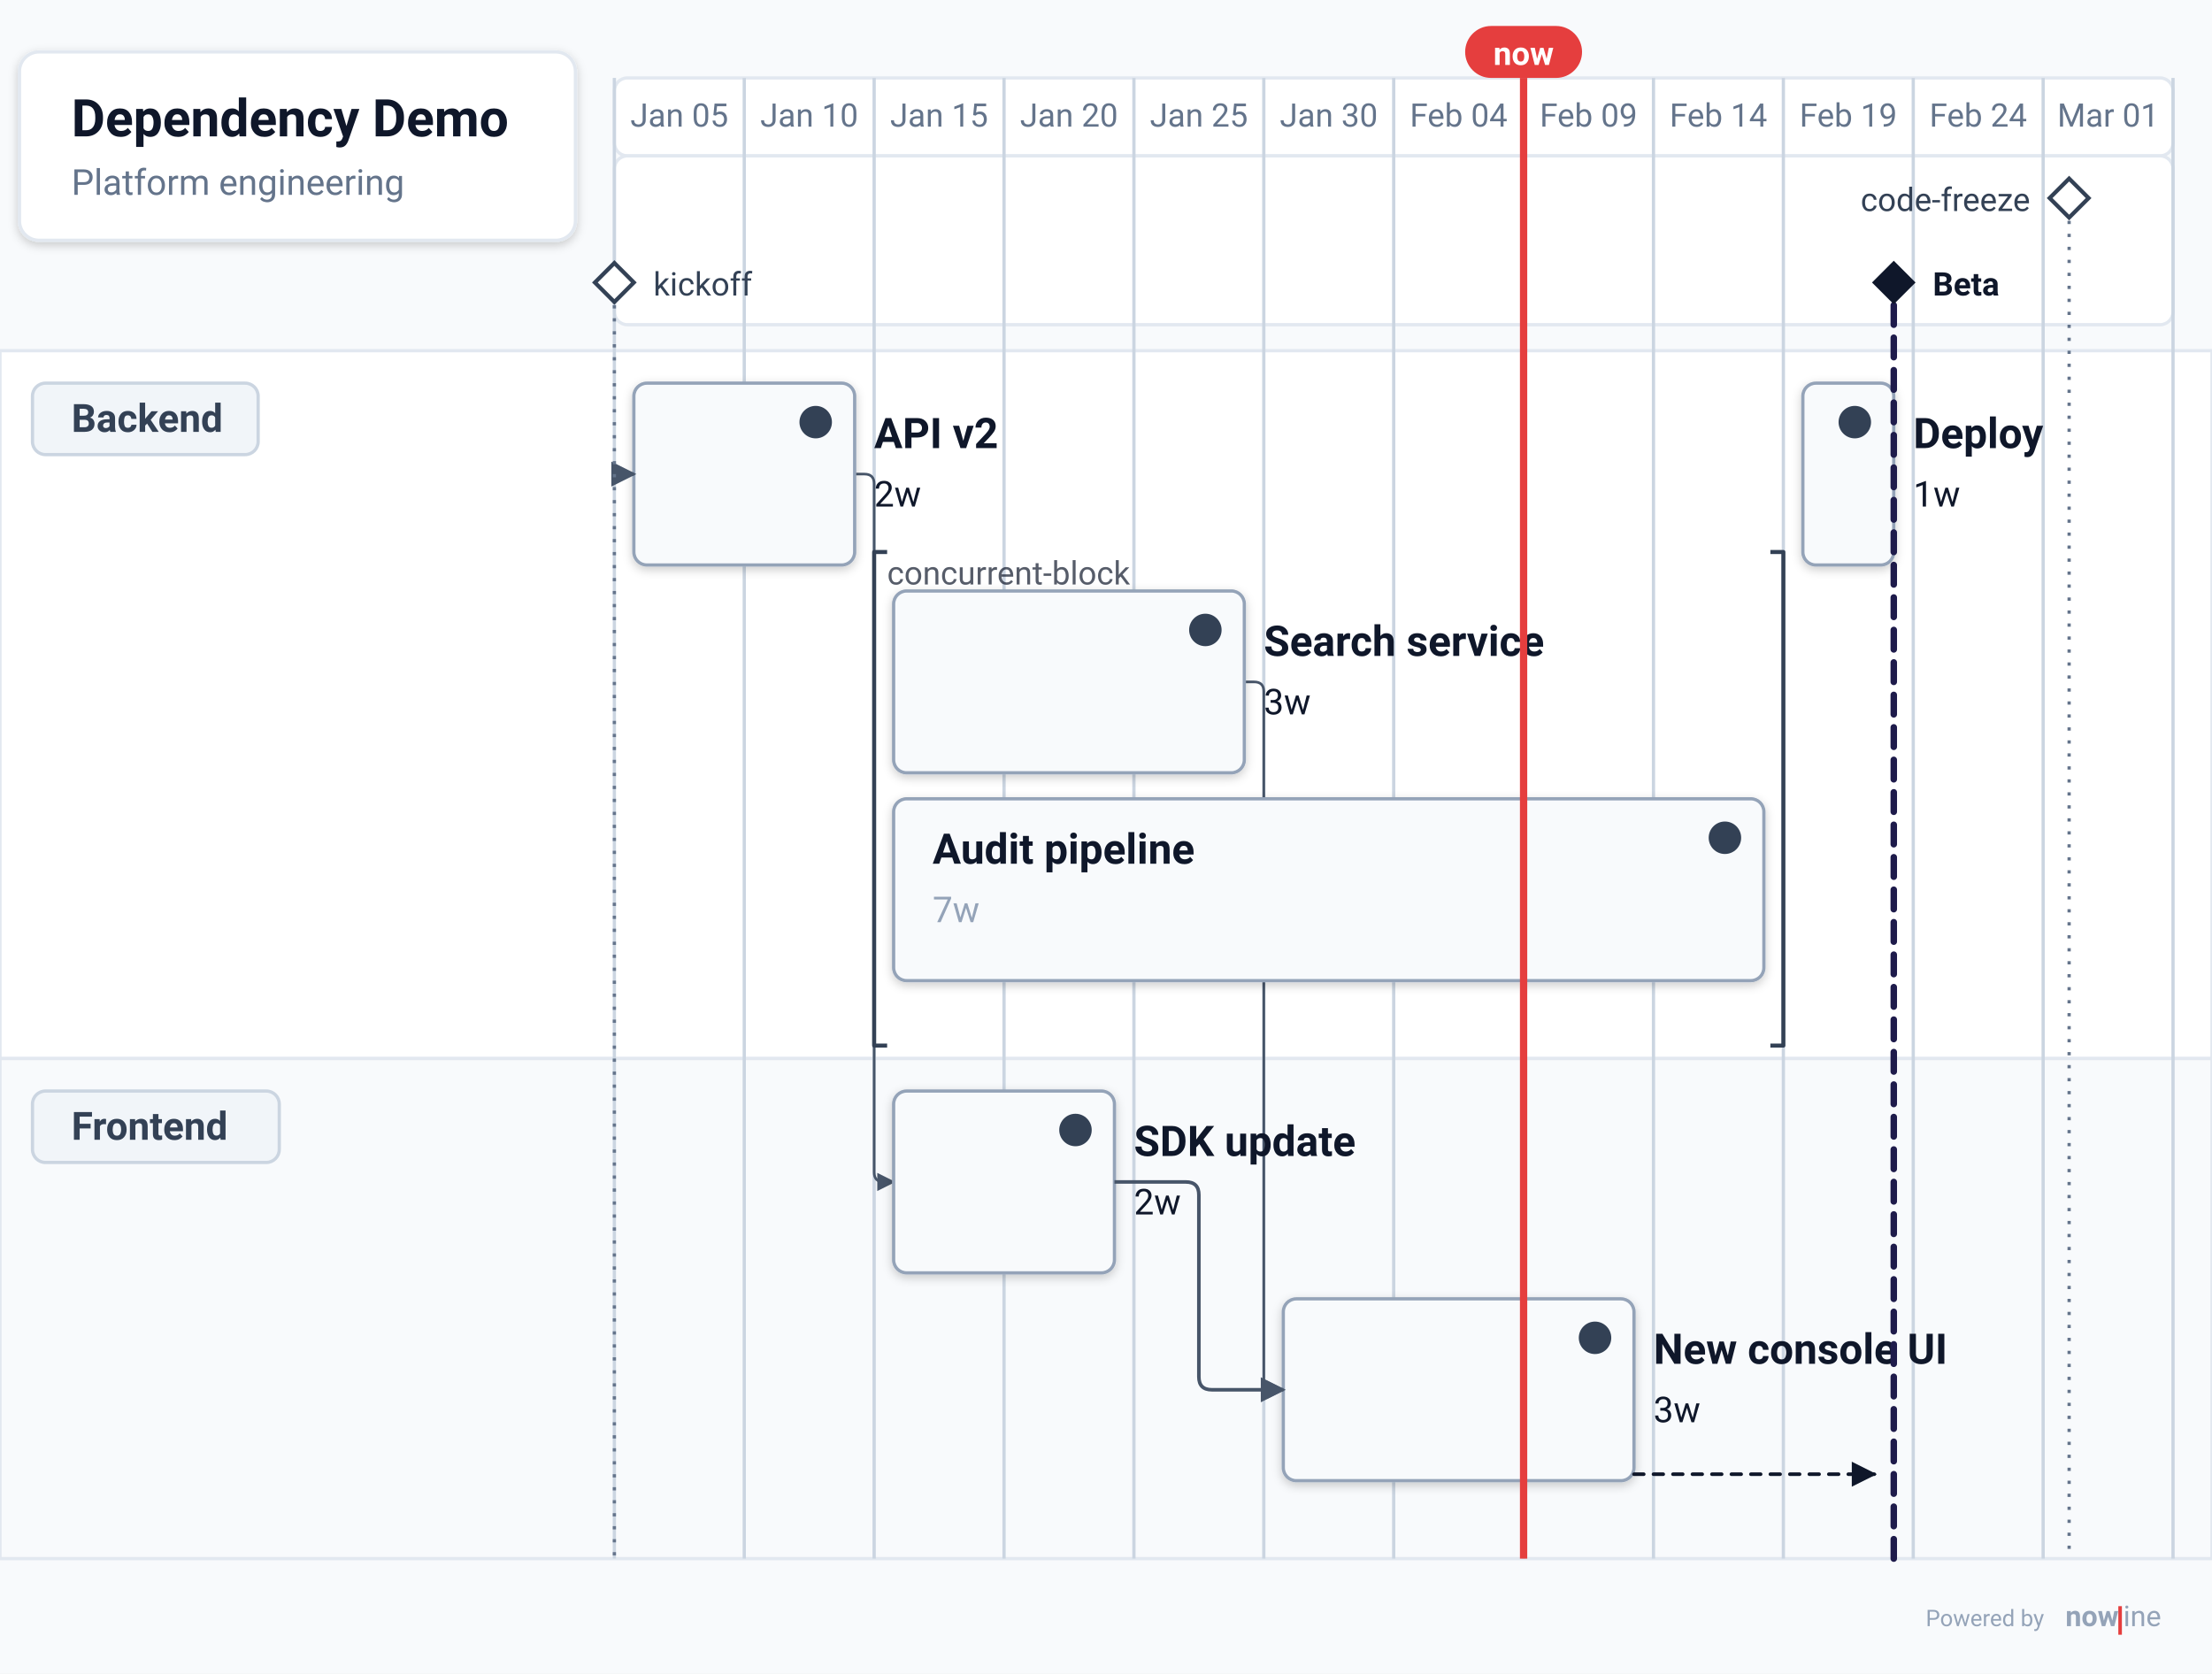
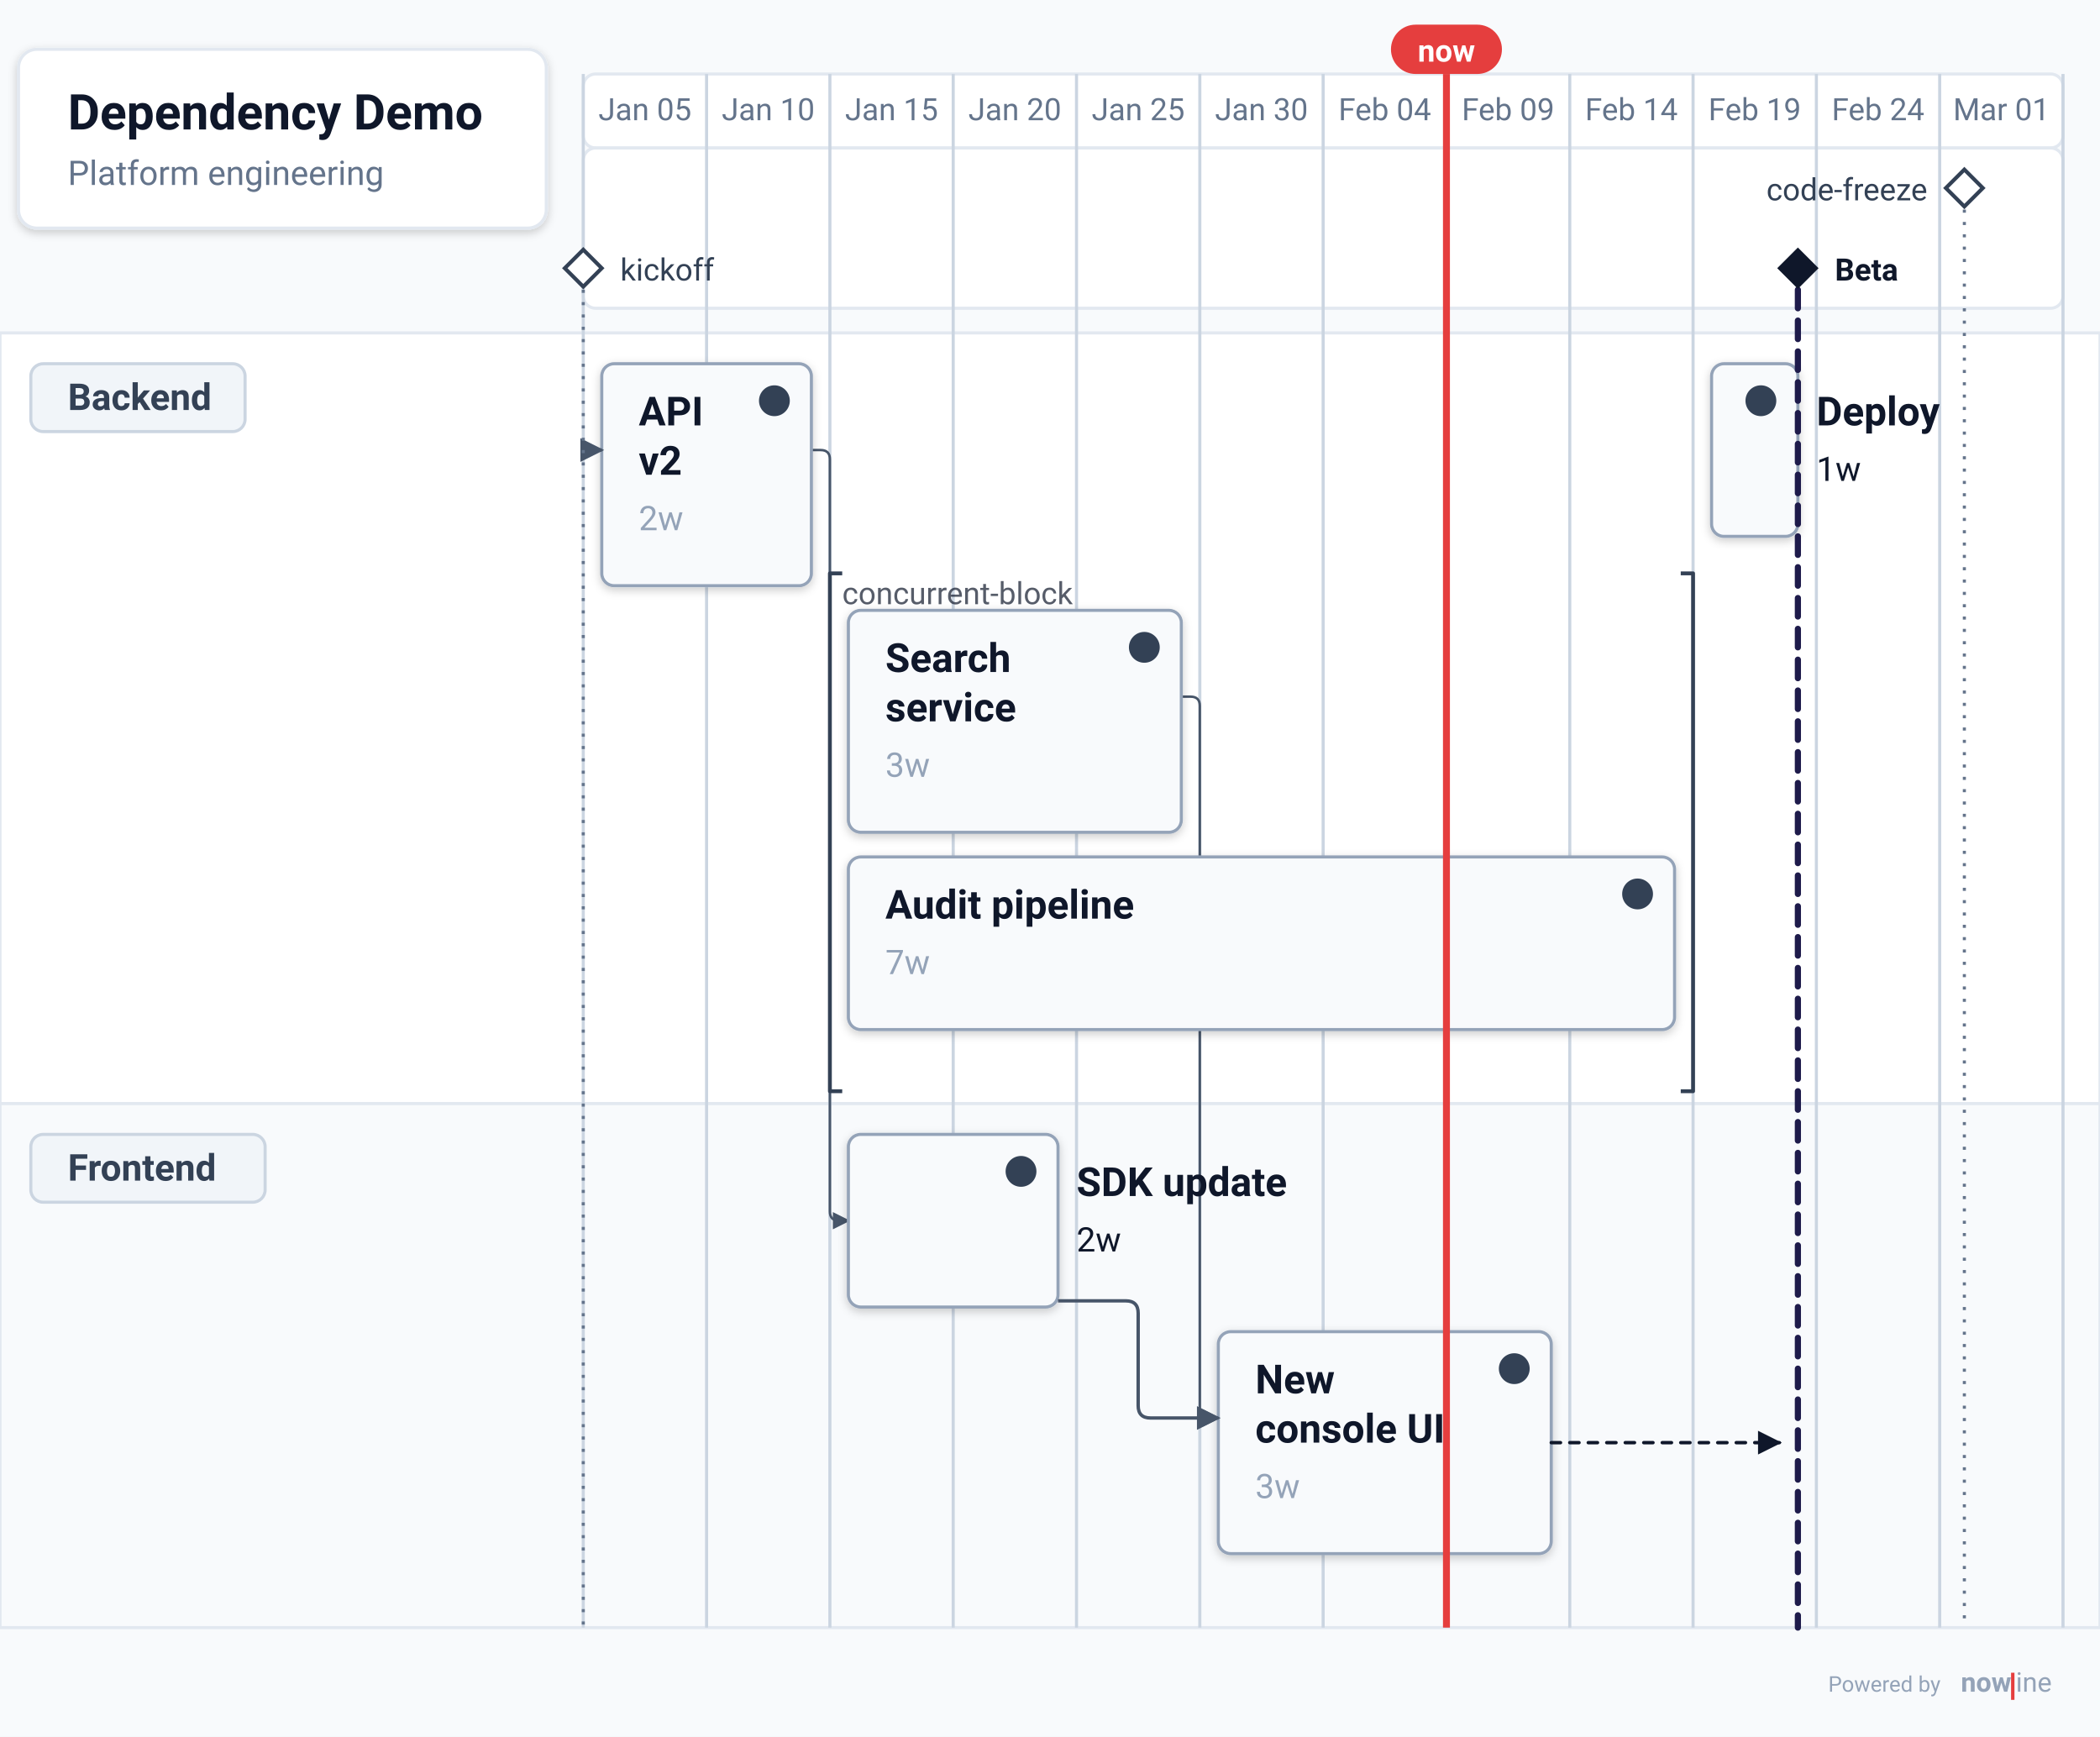
- <svg xmlns="http://www.w3.org/2000/svg" data-generator="nowline" data-theme="light" height="515.44" viewBox="0 0 681.2 515.44" width="681.2">
+ <svg xmlns="http://www.w3.org/2000/svg" data-generator="nowline" data-theme="light" height="563.44" viewBox="0 0 681.2 563.44" width="681.2">
  <defs>
    <filter height="200%" id="nl-0-root-shadow-subtle" width="200%" x="-50%" y="-50%">
      <feGaussianBlur in="SourceAlpha" stdDeviation="1.5" />
      <feOffset dx="0" dy="1" result="offsetblur" />
      <feComponentTransfer>
        <feFuncA type="linear" slope="0.2" />
      </feComponentTransfer>
      <feMerge>
        <feMergeNode />
        <feMergeNode in="SourceGraphic" />
      </feMerge>
    </filter>
    <filter height="200%" id="nl-0-root-shadow-soft" width="200%" x="-50%" y="-50%">
      <feGaussianBlur in="SourceAlpha" stdDeviation="5" />
      <feOffset dx="0" dy="3" result="offsetblur" />
      <feComponentTransfer>
        <feFuncA type="linear" slope="0.3" />
      </feComponentTransfer>
      <feMerge>
        <feMergeNode />
        <feMergeNode in="SourceGraphic" />
      </feMerge>
    </filter>
    <filter height="200%" id="nl-0-root-shadow-hard" width="200%" x="-50%" y="-50%">
      <feGaussianBlur in="SourceAlpha" stdDeviation="0" />
      <feOffset dx="2" dy="2" result="offsetblur" />
      <feComponentTransfer>
        <feFuncA type="linear" slope="0.45" />
      </feComponentTransfer>
      <feMerge>
        <feMergeNode />
        <feMergeNode in="SourceGraphic" />
      </feMerge>
    </filter>
    <marker id="nl-arrow" viewBox="0 0 10 10" refX="9" refY="5" markerWidth="7" markerHeight="7" orient="auto">
      <path d="M 0 0 L 10 5 L 0 10 z" fill="#475569" />
    </marker>
    <marker id="nl-arrow-light" viewBox="0 0 10 10" refX="9" refY="5" markerWidth="7" markerHeight="7" orient="auto">
      <path d="M 0 0 L 10 5 L 0 10 z" fill="#94a3b8" />
    </marker>
    <marker id="nl-arrow-dark" viewBox="0 0 10 10" refX="9" refY="5" markerWidth="7" markerHeight="7" orient="auto">
      <path d="M 0 0 L 10 5 L 0 10 z" fill="#0f172a" />
    </marker>
  </defs>
-   <rect fill="#f8fafc" height="515.44" width="681.2" x="0" y="0" />
+   <rect fill="#f8fafc" height="563.44" width="681.2" x="0" y="0" />
  <g data-layer="timeline">
    <rect fill="#ffffff" height="24" rx="4" ry="4" stroke="#e2e8f0" stroke-width="1" width="480" x="189.2" y="24" />
    <rect fill="#ffffff" height="52" rx="4" ry="4" stroke="#e2e8f0" stroke-width="1" width="480" x="189.2" y="48" />
    <text fill="#64748b" font-family="system-ui, -apple-system, &quot;Segoe UI&quot;, Roboto, sans-serif" font-size="10" text-anchor="middle" x="209.2" y="39">Jan 05</text>
    <text fill="#64748b" font-family="system-ui, -apple-system, &quot;Segoe UI&quot;, Roboto, sans-serif" font-size="10" text-anchor="middle" x="249.2" y="39">Jan 10</text>
    <text fill="#64748b" font-family="system-ui, -apple-system, &quot;Segoe UI&quot;, Roboto, sans-serif" font-size="10" text-anchor="middle" x="289.2" y="39">Jan 15</text>
    <text fill="#64748b" font-family="system-ui, -apple-system, &quot;Segoe UI&quot;, Roboto, sans-serif" font-size="10" text-anchor="middle" x="329.2" y="39">Jan 20</text>
    <text fill="#64748b" font-family="system-ui, -apple-system, &quot;Segoe UI&quot;, Roboto, sans-serif" font-size="10" text-anchor="middle" x="369.2" y="39">Jan 25</text>
    <text fill="#64748b" font-family="system-ui, -apple-system, &quot;Segoe UI&quot;, Roboto, sans-serif" font-size="10" text-anchor="middle" x="409.2" y="39">Jan 30</text>
    <text fill="#64748b" font-family="system-ui, -apple-system, &quot;Segoe UI&quot;, Roboto, sans-serif" font-size="10" text-anchor="middle" x="449.2" y="39">Feb 04</text>
    <text fill="#64748b" font-family="system-ui, -apple-system, &quot;Segoe UI&quot;, Roboto, sans-serif" font-size="10" text-anchor="middle" x="489.2" y="39">Feb 09</text>
    <text fill="#64748b" font-family="system-ui, -apple-system, &quot;Segoe UI&quot;, Roboto, sans-serif" font-size="10" text-anchor="middle" x="529.2" y="39">Feb 14</text>
    <text fill="#64748b" font-family="system-ui, -apple-system, &quot;Segoe UI&quot;, Roboto, sans-serif" font-size="10" text-anchor="middle" x="569.2" y="39">Feb 19</text>
    <text fill="#64748b" font-family="system-ui, -apple-system, &quot;Segoe UI&quot;, Roboto, sans-serif" font-size="10" text-anchor="middle" x="609.2" y="39">Feb 24</text>
    <text fill="#64748b" font-family="system-ui, -apple-system, &quot;Segoe UI&quot;, Roboto, sans-serif" font-size="10" text-anchor="middle" x="649.2" y="39">Mar 01</text>
  </g>
  <g data-id="backend" data-layer="swimlane-bg">
-     <rect fill="#ffffff" height="218" stroke="#e2e8f0" stroke-width="1" width="681.2" x="0" y="108" />
+     <rect fill="#ffffff" height="250" stroke="#e2e8f0" stroke-width="1" width="681.2" x="0" y="108" />
  </g>
  <g data-id="frontend" data-layer="swimlane-bg">
-     <rect fill="#f8fafc" height="154" stroke="#e2e8f0" stroke-width="1" width="681.2" x="0" y="326" />
+     <rect fill="#f8fafc" height="170" stroke="#e2e8f0" stroke-width="1" width="681.2" x="0" y="358" />
  </g>
  <g data-layer="grid">
-     <line stroke="#cbd5e1" stroke-width="1" x1="189.2" x2="189.2" y1="24" y2="480" />
-     <line stroke="#cbd5e1" stroke-width="1" x1="229.2" x2="229.2" y1="24" y2="480" />
-     <line stroke="#cbd5e1" stroke-width="1" x1="269.2" x2="269.2" y1="24" y2="480" />
-     <line stroke="#cbd5e1" stroke-width="1" x1="309.2" x2="309.2" y1="24" y2="480" />
-     <line stroke="#cbd5e1" stroke-width="1" x1="349.2" x2="349.2" y1="24" y2="480" />
-     <line stroke="#cbd5e1" stroke-width="1" x1="389.2" x2="389.2" y1="24" y2="480" />
-     <line stroke="#cbd5e1" stroke-width="1" x1="429.2" x2="429.2" y1="24" y2="480" />
-     <line stroke="#cbd5e1" stroke-width="1" x1="469.2" x2="469.2" y1="24" y2="480" />
-     <line stroke="#cbd5e1" stroke-width="1" x1="509.2" x2="509.2" y1="24" y2="480" />
-     <line stroke="#cbd5e1" stroke-width="1" x1="549.2" x2="549.2" y1="24" y2="480" />
-     <line stroke="#cbd5e1" stroke-width="1" x1="589.2" x2="589.2" y1="24" y2="480" />
-     <line stroke="#cbd5e1" stroke-width="1" x1="629.2" x2="629.2" y1="24" y2="480" />
-     <line stroke="#cbd5e1" stroke-width="1" x1="669.2" x2="669.2" y1="24" y2="480" />
+     <line stroke="#cbd5e1" stroke-width="1" x1="189.2" x2="189.2" y1="24" y2="528" />
+     <line stroke="#cbd5e1" stroke-width="1" x1="229.2" x2="229.2" y1="24" y2="528" />
+     <line stroke="#cbd5e1" stroke-width="1" x1="269.2" x2="269.2" y1="24" y2="528" />
+     <line stroke="#cbd5e1" stroke-width="1" x1="309.2" x2="309.2" y1="24" y2="528" />
+     <line stroke="#cbd5e1" stroke-width="1" x1="349.2" x2="349.2" y1="24" y2="528" />
+     <line stroke="#cbd5e1" stroke-width="1" x1="389.2" x2="389.2" y1="24" y2="528" />
+     <line stroke="#cbd5e1" stroke-width="1" x1="429.2" x2="429.2" y1="24" y2="528" />
+     <line stroke="#cbd5e1" stroke-width="1" x1="469.2" x2="469.2" y1="24" y2="528" />
+     <line stroke="#cbd5e1" stroke-width="1" x1="509.2" x2="509.2" y1="24" y2="528" />
+     <line stroke="#cbd5e1" stroke-width="1" x1="549.2" x2="549.2" y1="24" y2="528" />
+     <line stroke="#cbd5e1" stroke-width="1" x1="589.2" x2="589.2" y1="24" y2="528" />
+     <line stroke="#cbd5e1" stroke-width="1" x1="629.2" x2="629.2" y1="24" y2="528" />
+     <line stroke="#cbd5e1" stroke-width="1" x1="669.2" x2="669.2" y1="24" y2="528" />
  </g>
-   <path d="M263.2 146 L266.2 146 Q269.2 146 269.2 149 L269.2 361 Q269.2 364 272.2 364 L275.2 364" fill="none" marker-end="url(#nl-arrow)" stroke="#475569" stroke-linejoin="round" stroke-width="0.8" />
-   <path d="M383.2 210 L386.2 210 Q389.2 210 389.2 213 L389.2 425 Q389.2 428 392.2 428 L395.2 428" fill="none" marker-end="url(#nl-arrow)" stroke="#475569" stroke-linejoin="round" stroke-width="0.8" />
+   <path d="M263.2 146 L266.2 146 Q269.2 146 269.2 149 L269.2 393 Q269.2 396 272.2 396 L275.2 396" fill="none" marker-end="url(#nl-arrow)" stroke="#475569" stroke-linejoin="round" stroke-width="0.8" />
+   <path d="M383.2 226 L386.2 226 Q389.2 226 389.2 229 L389.2 457 Q389.2 460 392.2 460 L395.2 460" fill="none" marker-end="url(#nl-arrow)" stroke="#475569" stroke-linejoin="round" stroke-width="0.8" />
  <g data-id="backend" data-layer="swimlane">
    <rect fill="#f1f5f9" height="22" rx="4" ry="4" stroke="#cbd5e1" stroke-width="1" width="69.5" x="10" y="118" />
    <text fill="#334155" font-family="system-ui, -apple-system, &quot;Segoe UI&quot;, Roboto, sans-serif" font-size="12" font-weight="600" x="22" y="133">Backend</text>
    <g data-id="api" data-layer="item">
-       <rect fill="#f8fafc" filter="url(#nl-0-root-shadow-subtle)" height="56" rx="4" ry="4" stroke="#94a3b8" stroke-width="1" width="68" x="195.2" y="118" />
+       <rect fill="#f8fafc" filter="url(#nl-0-root-shadow-subtle)" height="72" rx="4" ry="4" stroke="#94a3b8" stroke-width="1" width="68" x="195.2" y="118" />
      <circle cx="251.2" cy="130" fill="#334155" r="5" />
-       <text fill="#0f172a" font-family="system-ui, -apple-system, &quot;Segoe UI&quot;, Roboto, sans-serif" font-size="13" font-weight="600" x="269.2" y="138">API v2</text>
-       <text fill="#0f172a" font-family="system-ui, -apple-system, &quot;Segoe UI&quot;, Roboto, sans-serif" font-size="11" x="269.2" y="156">2w</text>
+       <text fill="#0f172a" font-family="system-ui, -apple-system, &quot;Segoe UI&quot;, Roboto, sans-serif" font-size="13" font-weight="600" x="207.2" y="138">API</text>
+       <text fill="#0f172a" font-family="system-ui, -apple-system, &quot;Segoe UI&quot;, Roboto, sans-serif" font-size="13" font-weight="600" x="207.2" y="154">v2</text>
+       <text fill="#94a3b8" font-family="system-ui, -apple-system, &quot;Segoe UI&quot;, Roboto, sans-serif" font-size="11" x="207.2" y="172">2w</text>
    </g>
    <g data-id="concurrent-block" data-layer="parallel">
-       <path d="M273.2 170 H269.2 V322 H273.2" fill="none" stroke="#334155" stroke-linejoin="round" stroke-width="1.25" />
-       <path d="M545.2 170 H549.2 V322 H545.2" fill="none" stroke="#334155" stroke-linejoin="round" stroke-width="1.25" />
-       <text fill="#0f172a" fill-opacity="0.7" font-family="system-ui, -apple-system, &quot;Segoe UI&quot;, Roboto, sans-serif" font-size="10" font-style="normal" font-weight="400" x="273.2" y="180">concurrent-block</text>
+       <path d="M273.2 186 H269.2 V354 H273.2" fill="none" stroke="#334155" stroke-linejoin="round" stroke-width="1.25" />
+       <path d="M545.2 186 H549.2 V354 H545.2" fill="none" stroke="#334155" stroke-linejoin="round" stroke-width="1.25" />
+       <text fill="#0f172a" fill-opacity="0.7" font-family="system-ui, -apple-system, &quot;Segoe UI&quot;, Roboto, sans-serif" font-size="10" font-style="normal" font-weight="400" x="273.2" y="196">concurrent-block</text>
      <g data-id="search" data-layer="item">
-         <rect fill="#f8fafc" filter="url(#nl-0-root-shadow-subtle)" height="56" rx="4" ry="4" stroke="#94a3b8" stroke-width="1" width="108" x="275.2" y="182" />
-         <circle cx="371.2" cy="194" fill="#334155" r="5" />
-         <text fill="#0f172a" font-family="system-ui, -apple-system, &quot;Segoe UI&quot;, Roboto, sans-serif" font-size="13" font-weight="600" x="389.2" y="202">Search service</text>
-         <text fill="#0f172a" font-family="system-ui, -apple-system, &quot;Segoe UI&quot;, Roboto, sans-serif" font-size="11" x="389.2" y="220">3w</text>
+         <rect fill="#f8fafc" filter="url(#nl-0-root-shadow-subtle)" height="72" rx="4" ry="4" stroke="#94a3b8" stroke-width="1" width="108" x="275.2" y="198" />
+         <circle cx="371.2" cy="210" fill="#334155" r="5" />
+         <text fill="#0f172a" font-family="system-ui, -apple-system, &quot;Segoe UI&quot;, Roboto, sans-serif" font-size="13" font-weight="600" x="287.2" y="218">Search</text>
+         <text fill="#0f172a" font-family="system-ui, -apple-system, &quot;Segoe UI&quot;, Roboto, sans-serif" font-size="13" font-weight="600" x="287.2" y="234">service</text>
+         <text fill="#94a3b8" font-family="system-ui, -apple-system, &quot;Segoe UI&quot;, Roboto, sans-serif" font-size="11" x="287.2" y="252">3w</text>
      </g>
      <g data-id="audit" data-layer="item">
-         <rect fill="#f8fafc" filter="url(#nl-0-root-shadow-subtle)" height="56" rx="4" ry="4" stroke="#94a3b8" stroke-width="1" width="268" x="275.2" y="246" />
-         <circle cx="531.2" cy="258" fill="#334155" r="5" />
-         <text fill="#0f172a" font-family="system-ui, -apple-system, &quot;Segoe UI&quot;, Roboto, sans-serif" font-size="13" font-weight="600" x="287.2" y="266">Audit pipeline</text>
-         <text fill="#94a3b8" font-family="system-ui, -apple-system, &quot;Segoe UI&quot;, Roboto, sans-serif" font-size="11" x="287.2" y="284">7w</text>
+         <rect fill="#f8fafc" filter="url(#nl-0-root-shadow-subtle)" height="56" rx="4" ry="4" stroke="#94a3b8" stroke-width="1" width="268" x="275.2" y="278" />
+         <circle cx="531.2" cy="290" fill="#334155" r="5" />
+         <text fill="#0f172a" font-family="system-ui, -apple-system, &quot;Segoe UI&quot;, Roboto, sans-serif" font-size="13" font-weight="600" x="287.2" y="298">Audit pipeline</text>
+         <text fill="#94a3b8" font-family="system-ui, -apple-system, &quot;Segoe UI&quot;, Roboto, sans-serif" font-size="11" x="287.2" y="316">7w</text>
      </g>
    </g>
    <g data-id="deploy" data-layer="item">
      <rect fill="#f8fafc" filter="url(#nl-0-root-shadow-subtle)" height="56" rx="4" ry="4" stroke="#94a3b8" stroke-width="1" width="28" x="555.2" y="118" />
      <circle cx="571.2" cy="130" fill="#334155" r="5" />
      <text fill="#0f172a" font-family="system-ui, -apple-system, &quot;Segoe UI&quot;, Roboto, sans-serif" font-size="13" font-weight="600" x="589.2" y="138">Deploy</text>
      <text fill="#0f172a" font-family="system-ui, -apple-system, &quot;Segoe UI&quot;, Roboto, sans-serif" font-size="11" x="589.2" y="156">1w</text>
    </g>
  </g>
  <g data-id="frontend" data-layer="swimlane">
-     <rect fill="#f1f5f9" height="22" rx="4" ry="4" stroke="#cbd5e1" stroke-width="1" width="76" x="10" y="336" />
-     <text fill="#334155" font-family="system-ui, -apple-system, &quot;Segoe UI&quot;, Roboto, sans-serif" font-size="12" font-weight="600" x="22" y="351">Frontend</text>
+     <rect fill="#f1f5f9" height="22" rx="4" ry="4" stroke="#cbd5e1" stroke-width="1" width="76" x="10" y="368" />
+     <text fill="#334155" font-family="system-ui, -apple-system, &quot;Segoe UI&quot;, Roboto, sans-serif" font-size="12" font-weight="600" x="22" y="383">Frontend</text>
    <g data-id="sdk" data-layer="item">
-       <rect fill="#f8fafc" filter="url(#nl-0-root-shadow-subtle)" height="56" rx="4" ry="4" stroke="#94a3b8" stroke-width="1" width="68" x="275.2" y="336" />
-       <circle cx="331.2" cy="348" fill="#334155" r="5" />
-       <text fill="#0f172a" font-family="system-ui, -apple-system, &quot;Segoe UI&quot;, Roboto, sans-serif" font-size="13" font-weight="600" x="349.2" y="356">SDK update</text>
-       <text fill="#0f172a" font-family="system-ui, -apple-system, &quot;Segoe UI&quot;, Roboto, sans-serif" font-size="11" x="349.2" y="374">2w</text>
+       <rect fill="#f8fafc" filter="url(#nl-0-root-shadow-subtle)" height="56" rx="4" ry="4" stroke="#94a3b8" stroke-width="1" width="68" x="275.2" y="368" />
+       <circle cx="331.2" cy="380" fill="#334155" r="5" />
+       <text fill="#0f172a" font-family="system-ui, -apple-system, &quot;Segoe UI&quot;, Roboto, sans-serif" font-size="13" font-weight="600" x="349.2" y="388">SDK update</text>
+       <text fill="#0f172a" font-family="system-ui, -apple-system, &quot;Segoe UI&quot;, Roboto, sans-serif" font-size="11" x="349.2" y="406">2w</text>
    </g>
    <g data-id="ui" data-layer="item">
-       <rect fill="#f8fafc" filter="url(#nl-0-root-shadow-subtle)" height="56" rx="4" ry="4" stroke="#94a3b8" stroke-width="1" width="108" x="395.2" y="400" />
-       <circle cx="491.2" cy="412" fill="#334155" r="5" />
-       <text fill="#0f172a" font-family="system-ui, -apple-system, &quot;Segoe UI&quot;, Roboto, sans-serif" font-size="13" font-weight="600" x="509.2" y="420">New console UI</text>
-       <text fill="#0f172a" font-family="system-ui, -apple-system, &quot;Segoe UI&quot;, Roboto, sans-serif" font-size="11" x="509.2" y="438">3w</text>
+       <rect fill="#f8fafc" filter="url(#nl-0-root-shadow-subtle)" height="72" rx="4" ry="4" stroke="#94a3b8" stroke-width="1" width="108" x="395.2" y="432" />
+       <circle cx="491.2" cy="444" fill="#334155" r="5" />
+       <text fill="#0f172a" font-family="system-ui, -apple-system, &quot;Segoe UI&quot;, Roboto, sans-serif" font-size="13" font-weight="600" x="407.2" y="452">New</text>
+       <text fill="#0f172a" font-family="system-ui, -apple-system, &quot;Segoe UI&quot;, Roboto, sans-serif" font-size="13" font-weight="600" x="407.2" y="468">console UI</text>
+       <text fill="#94a3b8" font-family="system-ui, -apple-system, &quot;Segoe UI&quot;, Roboto, sans-serif" font-size="11" x="407.2" y="486">3w</text>
    </g>
  </g>
  <path d="M189.2 146 L195.2 146" fill="none" marker-end="url(#nl-arrow)" stroke="#475569" stroke-linejoin="round" stroke-width="1.1" />
-   <path d="M343.2 364 L365.2 364 Q369.2 364 369.2 368 L369.2 424 Q369.2 428 373.2 428 L395.2 428" fill="none" marker-end="url(#nl-arrow)" stroke="#475569" stroke-linejoin="round" stroke-width="1.1" />
-   <line stroke="#64748b" stroke-dasharray="1 3" stroke-width="1" x1="189.2" x2="189.2" y1="94" y2="480" />
-   <line stroke="#64748b" stroke-dasharray="1 3" stroke-width="1" x1="637.2" x2="637.2" y1="68" y2="480" />
-   <line stroke="#1e1b4b" stroke-dasharray="6 4" stroke-linecap="round" stroke-width="2" x1="583.2" x2="583.2" y1="94" y2="480" />
-   <path d="M503.2 454 H577.2" fill="none" marker-end="url(#nl-arrow-dark)" stroke="#0f172a" stroke-dasharray="3 3" stroke-linecap="round" stroke-width="1.1" />
+   <path d="M343.2 422 L365.2 422 Q369.2 422 369.2 426 L369.2 456 Q369.2 460 373.2 460 L395.2 460" fill="none" marker-end="url(#nl-arrow)" stroke="#475569" stroke-linejoin="round" stroke-width="1.1" />
+   <line stroke="#64748b" stroke-dasharray="1 3" stroke-width="1" x1="189.2" x2="189.2" y1="94" y2="528" />
+   <line stroke="#64748b" stroke-dasharray="1 3" stroke-width="1" x1="637.2" x2="637.2" y1="68" y2="528" />
+   <line stroke="#1e1b4b" stroke-dasharray="6 4" stroke-linecap="round" stroke-width="2" x1="583.2" x2="583.2" y1="94" y2="528" />
+   <path d="M503.2 468 H577.2" fill="none" marker-end="url(#nl-arrow-dark)" stroke="#0f172a" stroke-dasharray="3 3" stroke-linecap="round" stroke-width="1.1" />
  <g data-id="kickoff" data-layer="anchor">
    <path d="M189.2 81 L195.2 87 L189.2 93 L183.2 87 Z" fill="#ffffff" stroke="#334155" stroke-width="1.25" />
    <text fill="#334155" font-family="system-ui, -apple-system, &quot;Segoe UI&quot;, Roboto, sans-serif" font-size="10" x="201.2" y="91">kickoff</text>
  </g>
  <g data-id="code-freeze" data-layer="anchor">
    <path d="M637.2 55 L643.2 61 L637.2 67 L631.2 61 Z" fill="#ffffff" stroke="#334155" stroke-width="1.25" />
    <text fill="#334155" font-family="system-ui, -apple-system, &quot;Segoe UI&quot;, Roboto, sans-serif" font-size="10" text-anchor="end" x="625.2" y="65">code-freeze</text>
  </g>
  <g data-id="beta" data-layer="milestone">
    <path d="M583.2 81 L589.2 87 L583.2 93 L577.2 87 Z" fill="#0f172a" stroke="#0f172a" stroke-width="1" />
    <text fill="#0f172a" font-family="system-ui, -apple-system, &quot;Segoe UI&quot;, Roboto, sans-serif" font-size="10" font-weight="600" x="595.2" y="91">Beta</text>
  </g>
  <g data-layer="nowline">
-     <line stroke="#e53e3e" stroke-width="2.25" x1="469.2" x2="469.2" y1="24" y2="480" />
+     <line stroke="#e53e3e" stroke-width="2.25" x1="469.2" x2="469.2" y1="24" y2="528" />
    <rect fill="#e53e3e" height="16" rx="8" ry="8" width="36" x="451.2" y="8" />
    <text fill="#ffffff" font-family="system-ui, -apple-system, &quot;Segoe UI&quot;, Roboto, sans-serif" font-size="10" font-weight="700" text-anchor="middle" x="469.2" y="20">now</text>
  </g>
  <g data-id="nl-0-root-header" data-layer="header">
    <rect fill="#ffffff" filter="url(#nl-0-root-shadow-subtle)" height="58" rx="6" ry="6" stroke="#e2e8f0" stroke-width="1" width="171.2" x="6" y="16" />
    <text fill="#0f172a" font-family="system-ui, -apple-system, &quot;Segoe UI&quot;, Roboto, sans-serif" font-size="16" font-weight="600" x="22" y="42">Dependency Demo</text>
    <text fill="#64748b" font-family="system-ui, -apple-system, &quot;Segoe UI&quot;, Roboto, sans-serif" font-size="11" x="22" y="60">Platform engineering</text>
  </g>
  <a aria-label="Powered by nowline" href="https://nowline.io" rel="noopener" target="_blank">
    <g data-layer="attribution">
-       <g transform="translate(593.04 492) scale(0.22)">
+       <g transform="translate(593.04 540) scale(0.22)">
        <text fill="#94a3b8" font-family="system-ui, -apple-system, &quot;Segoe UI&quot;, Roboto, sans-serif" font-size="32" font-weight="400" x="0" y="40">Powered by</text>
        <text fill="#94a3b8" font-family="system-ui, -apple-system, &quot;Segoe UI&quot;, Roboto, sans-serif" font-size="40" font-weight="700" x="195.6" y="40">now</text>
        <rect fill="#e53e3e" height="40" width="5" x="269.6" y="12" />
        <text fill="#94a3b8" font-family="system-ui, -apple-system, &quot;Segoe UI&quot;, Roboto, sans-serif" font-size="40" font-weight="400" x="276.6" y="40">ine</text>
      </g>
    </g>
  </a>
</svg>
